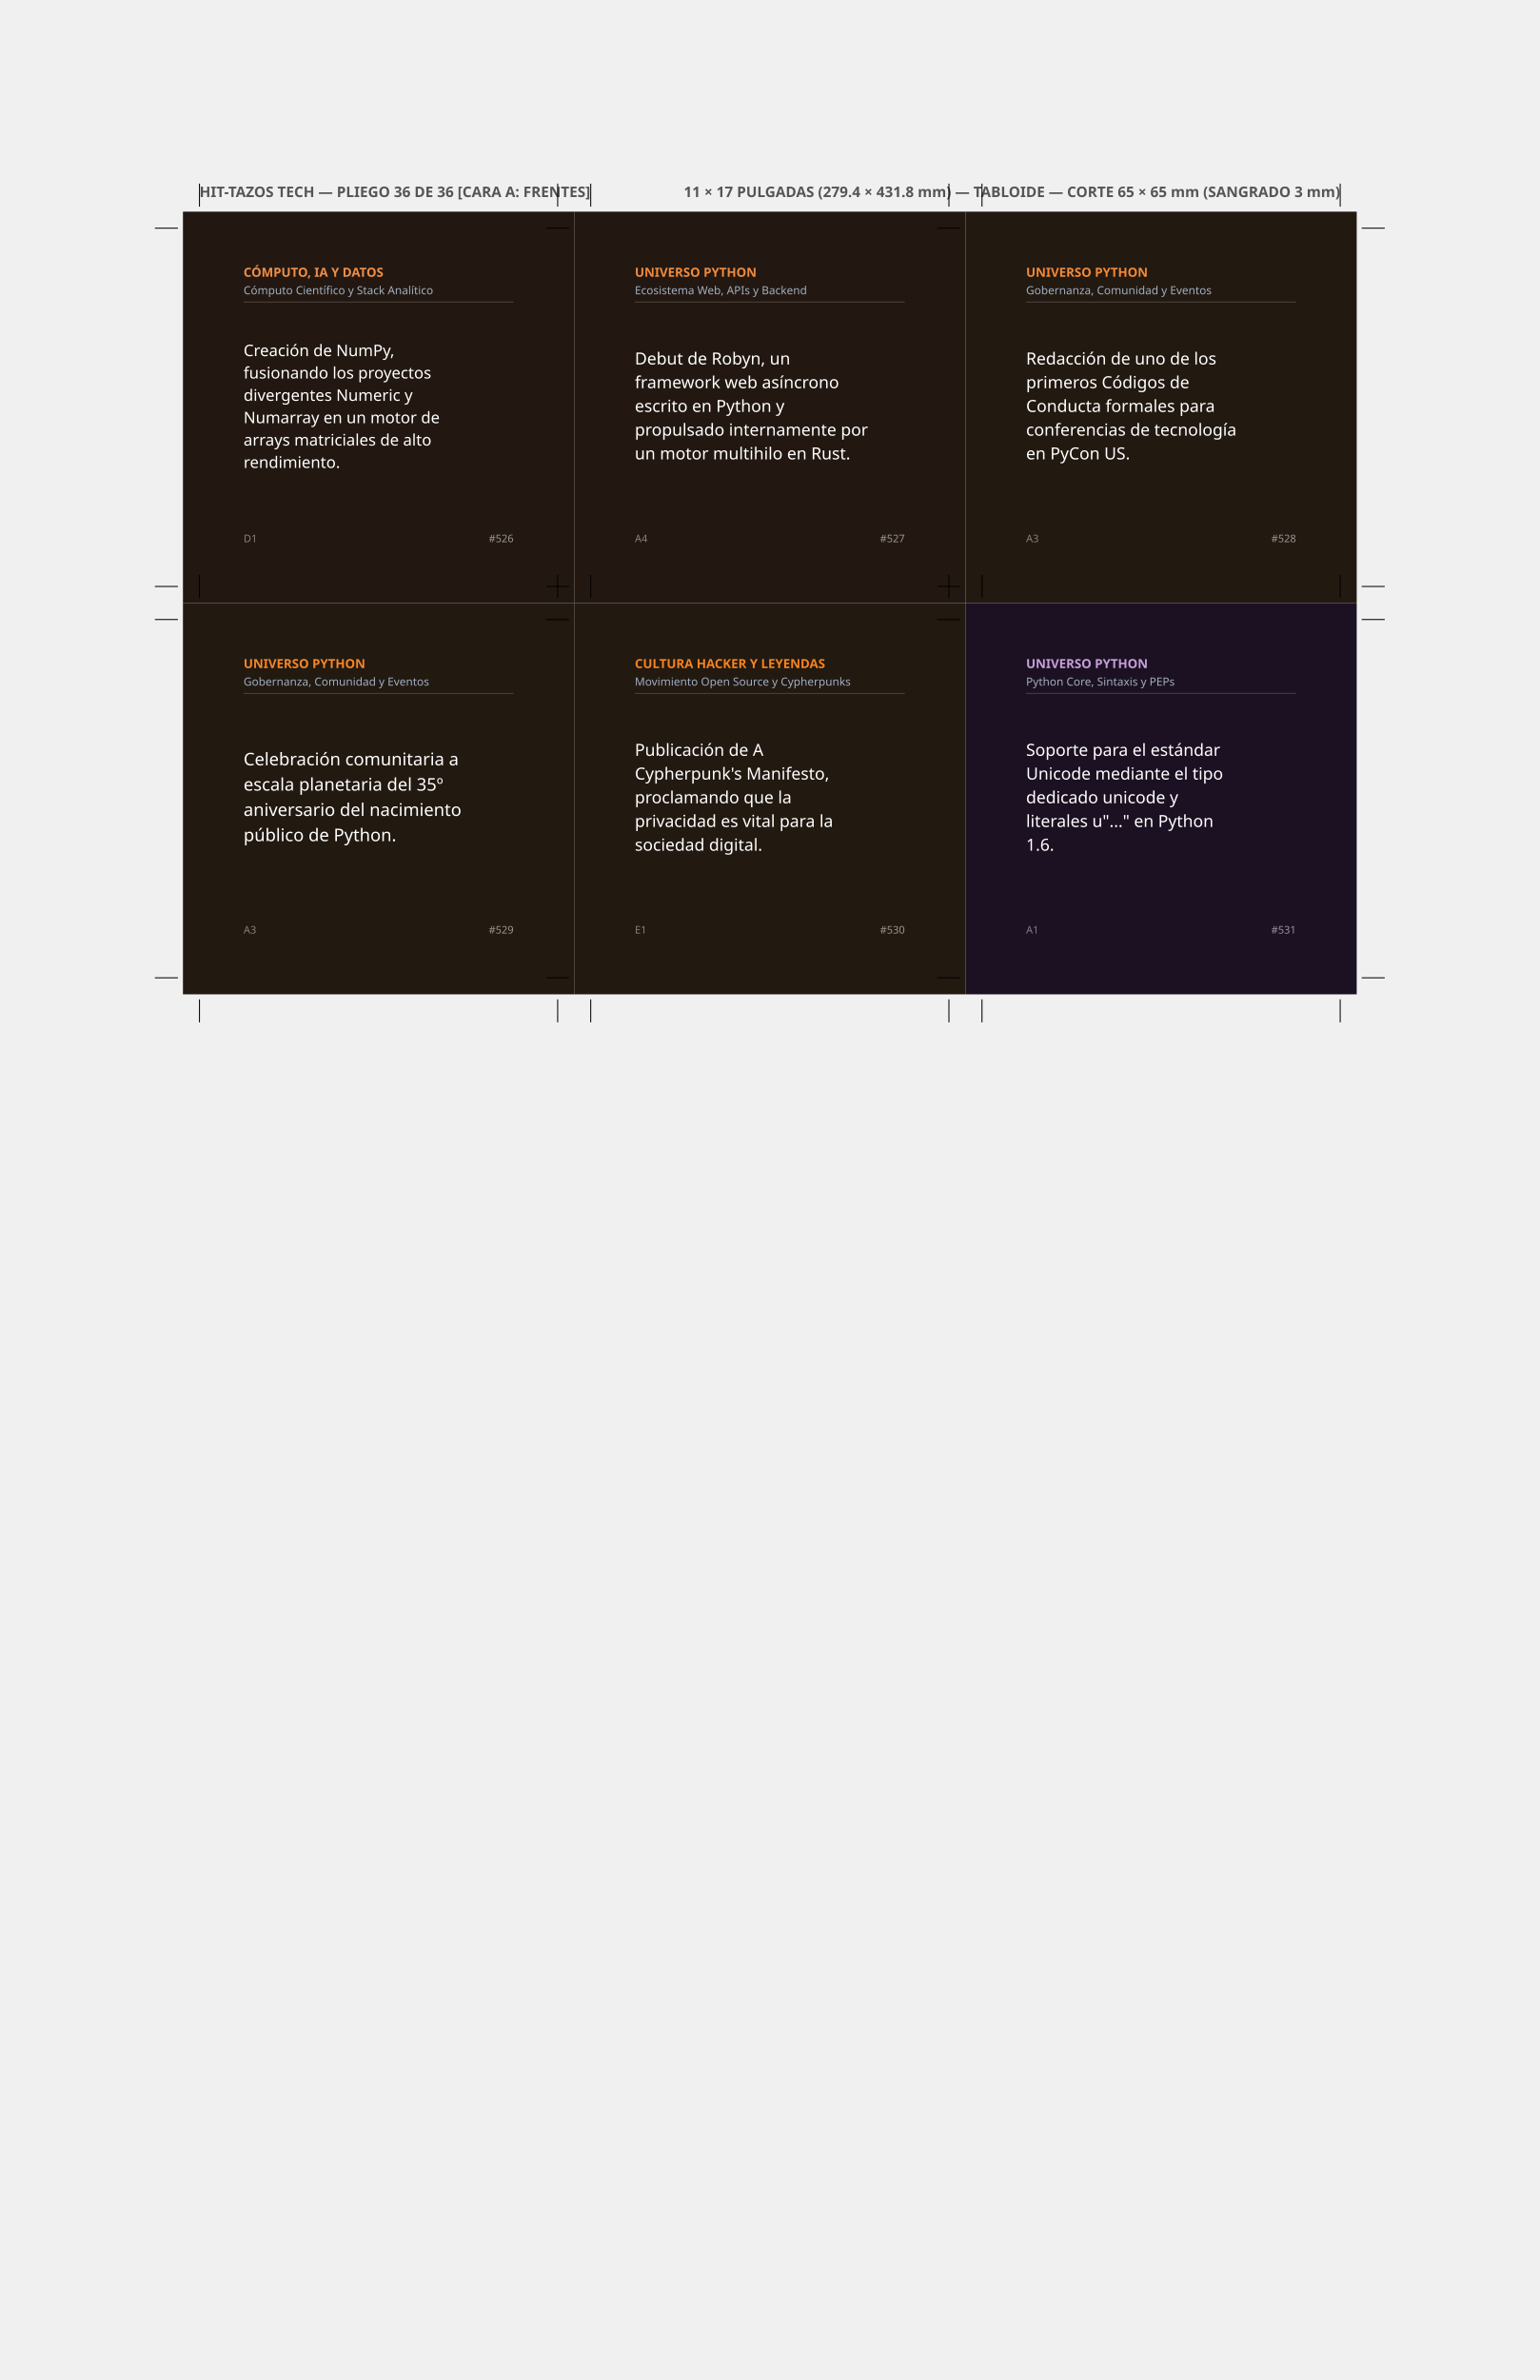
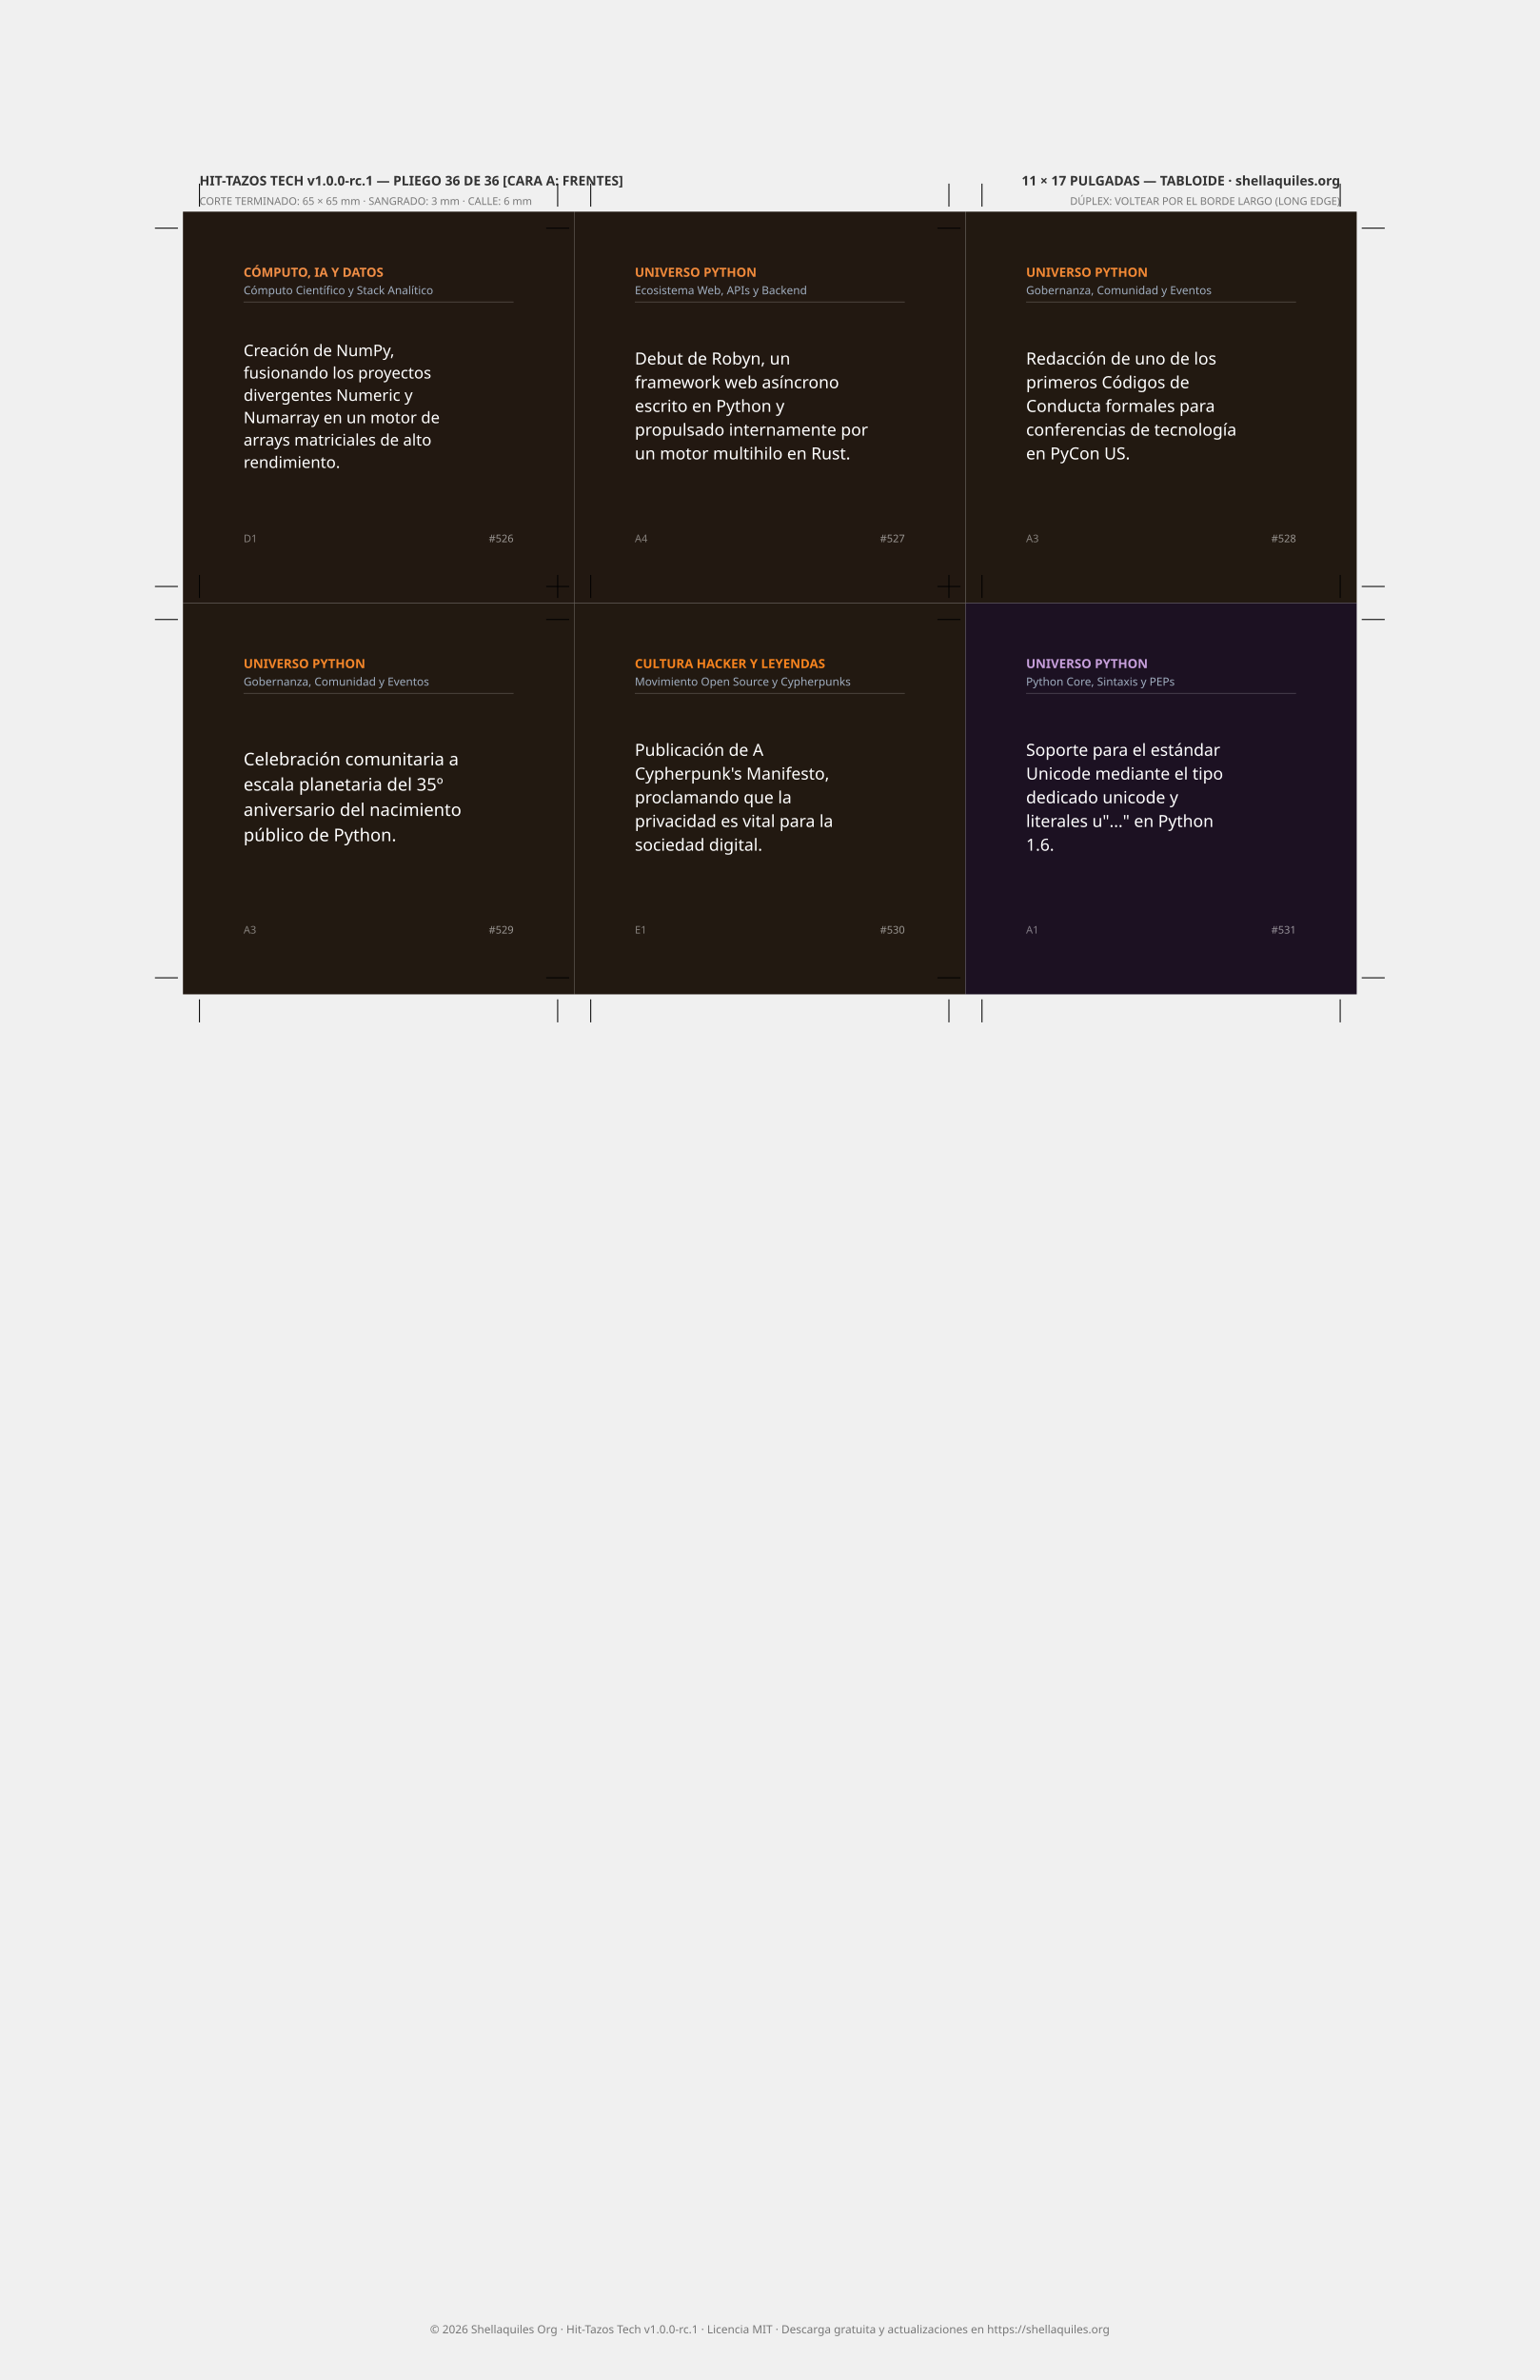
<svg xmlns="http://www.w3.org/2000/svg" width="279.4mm" height="431.8mm" viewBox="0 0 792 1224" style="background-color: #ffffff;">
  <g id="encabezado_pliego">
-     <text x="102.61" y="101.35" font-family="'Outfit', sans-serif" font-size="7.5" font-weight="700" fill="#555555">HIT-TAZOS TECH — PLIEGO 36 DE 36 [CARA A: FRENTES]</text>
-     <text x="689.39" y="101.35" font-family="'Outfit', sans-serif" font-size="7.5" font-weight="700" fill="#555555" text-anchor="end">11 × 17 PULGADAS (279.4 × 431.8 mm) — TABLOIDE — CORTE 65 × 65 mm (SANGRADO 3 mm)</text>
+     <text x="102.61" y="95.35" font-family="'Outfit', sans-serif" font-size="6.8" font-weight="700" fill="#333333">HIT-TAZOS TECH v1.0.0-rc.1 — PLIEGO 36 DE 36 [CARA A: FRENTES]</text>
+     <text x="689.39" y="95.35" font-family="'Outfit', sans-serif" font-size="6.8" font-weight="700" fill="#333333" text-anchor="end">11 × 17 PULGADAS — TABLOIDE · shellaquiles.org</text>
+     <text x="102.61" y="105.35" font-family="'Outfit', sans-serif" font-size="5.4" font-weight="500" fill="#777777">CORTE TERMINADO: 65 × 65 mm · SANGRADO: 3 mm · CALLE: 6 mm</text>
+     <text x="689.39" y="105.35" font-family="'Outfit', sans-serif" font-size="5.4" font-weight="500" fill="#777777" text-anchor="end">DÚPLEX: VOLTEAR POR EL BORDE LARGO (LONG EDGE)</text>
  </g>
  <g id="tarjetas_frente">
    <g id="carta_526_frente">
      <g stroke="#000000" stroke-width="0.5" stroke-linecap="square">
        <line x1="79.94" y1="117.35" x2="91.28" y2="117.35" />
        <line x1="102.61" y1="94.68" x2="102.61" y2="106.02" />
        <line x1="298.20" y1="117.35" x2="309.54" y2="117.35" />
        <line x1="286.87" y1="94.68" x2="286.87" y2="106.02" />
        <line x1="79.94" y1="301.61" x2="91.28" y2="301.61" />
        <line x1="102.61" y1="312.94" x2="102.61" y2="324.28" />
        <line x1="298.20" y1="301.61" x2="309.54" y2="301.61" />
        <line x1="286.87" y1="312.94" x2="286.87" y2="324.28" />
      </g>
      <rect x="94.11" y="108.85" width="201.26" height="201.26" fill="#221811" />
      <g transform="translate(102.61, 117.35)">
        <text x="22.68" y="25" font-family="'Outfit', sans-serif" font-size="6.5" font-weight="800" fill="#f18e46">CÓMPUTO, IA Y DATOS</text>
        <text x="22.68" y="34" font-family="'Outfit', sans-serif" font-size="5.8" font-weight="400" fill="#a0aec0">Cómputo Científico y Stack Analítico</text>
        <line x1="22.68" y1="38" x2="161.57" y2="38" stroke="rgba(255,255,255,0.18)" stroke-width="0.5" />
        <text font-family="'Outfit', sans-serif" font-size="8.2" font-weight="400" fill="#ffffff">
          <tspan x="22.68" y="65.8">Creación de NumPy,</tspan>
          <tspan x="22.68" y="77.3">fusionando los proyectos</tspan>
          <tspan x="22.68" y="88.8">divergentes Numeric y</tspan>
          <tspan x="22.68" y="100.3">Numarray en un motor de</tspan>
          <tspan x="22.68" y="111.8">arrays matriciales de alto</tspan>
          <tspan x="22.68" y="123.3">rendimiento.</tspan>
        </text>
        <text x="22.68" y="161.5" font-family="'Outfit', sans-serif" font-size="5.4" font-weight="500" fill="rgba(255,255,255,0.45)">D1</text>
        <text x="161.57" y="161.5" font-family="'Space Grotesk', sans-serif" font-size="5.4" font-weight="500" fill="rgba(255,255,255,0.55)" text-anchor="end">#526</text>
      </g>
    </g>
    <g id="carta_527_frente">
      <g stroke="#000000" stroke-width="0.5" stroke-linecap="square">
        <line x1="281.20" y1="117.35" x2="292.54" y2="117.35" />
        <line x1="303.87" y1="94.68" x2="303.87" y2="106.02" />
        <line x1="499.46" y1="117.35" x2="510.80" y2="117.35" />
        <line x1="488.13" y1="94.68" x2="488.13" y2="106.02" />
        <line x1="281.20" y1="301.61" x2="292.54" y2="301.61" />
        <line x1="303.87" y1="312.94" x2="303.87" y2="324.28" />
        <line x1="499.46" y1="301.61" x2="510.80" y2="301.61" />
        <line x1="488.13" y1="312.94" x2="488.13" y2="324.28" />
      </g>
      <rect x="295.37" y="108.85" width="201.26" height="201.26" fill="#221811" />
      <g transform="translate(303.87, 117.35)">
        <text x="22.68" y="25" font-family="'Outfit', sans-serif" font-size="6.5" font-weight="800" fill="#f18a3b">UNIVERSO PYTHON</text>
        <text x="22.68" y="34" font-family="'Outfit', sans-serif" font-size="5.8" font-weight="400" fill="#a0aec0">Ecosistema Web, APIs y Backend</text>
        <line x1="22.68" y1="38" x2="161.57" y2="38" stroke="rgba(255,255,255,0.18)" stroke-width="0.5" />
        <text font-family="'Outfit', sans-serif" font-size="8.6" font-weight="400" fill="#ffffff">
          <tspan x="22.68" y="70.1">Debut de Robyn, un</tspan>
          <tspan x="22.68" y="82.3">framework web asíncrono</tspan>
          <tspan x="22.68" y="94.5">escrito en Python y</tspan>
          <tspan x="22.68" y="106.7">propulsado internamente por</tspan>
          <tspan x="22.68" y="118.9">un motor multihilo en Rust.</tspan>
        </text>
        <text x="22.68" y="161.5" font-family="'Outfit', sans-serif" font-size="5.4" font-weight="500" fill="rgba(255,255,255,0.45)">A4</text>
        <text x="161.57" y="161.5" font-family="'Space Grotesk', sans-serif" font-size="5.4" font-weight="500" fill="rgba(255,255,255,0.55)" text-anchor="end">#527</text>
      </g>
    </g>
    <g id="carta_528_frente">
      <g stroke="#000000" stroke-width="0.5" stroke-linecap="square">
        <line x1="482.46" y1="117.35" x2="493.80" y2="117.35" />
        <line x1="505.13" y1="94.68" x2="505.13" y2="106.02" />
        <line x1="700.72" y1="117.35" x2="712.06" y2="117.35" />
        <line x1="689.39" y1="94.68" x2="689.39" y2="106.02" />
        <line x1="482.46" y1="301.61" x2="493.80" y2="301.61" />
        <line x1="505.13" y1="312.94" x2="505.13" y2="324.28" />
        <line x1="700.72" y1="301.61" x2="712.06" y2="301.61" />
        <line x1="689.39" y1="312.94" x2="689.39" y2="324.28" />
      </g>
      <rect x="496.63" y="108.85" width="201.26" height="201.26" fill="#221911" />
      <g transform="translate(505.13, 117.35)">
        <text x="22.68" y="25" font-family="'Outfit', sans-serif" font-size="6.5" font-weight="800" fill="#f38935">UNIVERSO PYTHON</text>
        <text x="22.68" y="34" font-family="'Outfit', sans-serif" font-size="5.8" font-weight="400" fill="#a0aec0">Gobernanza, Comunidad y Eventos</text>
        <line x1="22.68" y1="38" x2="161.57" y2="38" stroke="rgba(255,255,255,0.18)" stroke-width="0.5" />
        <text font-family="'Outfit', sans-serif" font-size="8.6" font-weight="400" fill="#ffffff">
          <tspan x="22.68" y="70.1">Redacción de uno de los</tspan>
          <tspan x="22.68" y="82.3">primeros Códigos de</tspan>
          <tspan x="22.68" y="94.5">Conducta formales para</tspan>
          <tspan x="22.68" y="106.7">conferencias de tecnología</tspan>
          <tspan x="22.68" y="118.9">en PyCon US.</tspan>
        </text>
        <text x="22.68" y="161.5" font-family="'Outfit', sans-serif" font-size="5.4" font-weight="500" fill="rgba(255,255,255,0.45)">A3</text>
        <text x="161.57" y="161.5" font-family="'Space Grotesk', sans-serif" font-size="5.4" font-weight="500" fill="rgba(255,255,255,0.55)" text-anchor="end">#528</text>
      </g>
    </g>
    <g id="carta_529_frente">
      <g stroke="#000000" stroke-width="0.5" stroke-linecap="square">
        <line x1="79.94" y1="318.61" x2="91.28" y2="318.61" />
        <line x1="102.61" y1="295.94" x2="102.61" y2="307.28" />
        <line x1="298.20" y1="318.61" x2="309.54" y2="318.61" />
        <line x1="286.87" y1="295.94" x2="286.87" y2="307.28" />
        <line x1="79.94" y1="502.87" x2="91.28" y2="502.87" />
        <line x1="102.61" y1="514.20" x2="102.61" y2="525.54" />
        <line x1="298.20" y1="502.87" x2="309.54" y2="502.87" />
        <line x1="286.87" y1="514.20" x2="286.87" y2="525.54" />
      </g>
      <rect x="94.11" y="310.11" width="201.26" height="201.26" fill="#221911" />
      <g transform="translate(102.61, 318.61)">
        <text x="22.68" y="25" font-family="'Outfit', sans-serif" font-size="6.5" font-weight="800" fill="#f4862a">UNIVERSO PYTHON</text>
        <text x="22.68" y="34" font-family="'Outfit', sans-serif" font-size="5.8" font-weight="400" fill="#a0aec0">Gobernanza, Comunidad y Eventos</text>
        <line x1="22.68" y1="38" x2="161.57" y2="38" stroke="rgba(255,255,255,0.18)" stroke-width="0.5" />
        <text font-family="'Outfit', sans-serif" font-size="9" font-weight="400" fill="#ffffff">
          <tspan x="22.68" y="75.0">Celebración comunitaria a</tspan>
          <tspan x="22.68" y="88.0">escala planetaria del 35º</tspan>
          <tspan x="22.68" y="101.0">aniversario del nacimiento</tspan>
          <tspan x="22.68" y="114.0">público de Python.</tspan>
        </text>
        <text x="22.68" y="161.5" font-family="'Outfit', sans-serif" font-size="5.4" font-weight="500" fill="rgba(255,255,255,0.45)">A3</text>
        <text x="161.57" y="161.5" font-family="'Space Grotesk', sans-serif" font-size="5.4" font-weight="500" fill="rgba(255,255,255,0.55)" text-anchor="end">#529</text>
      </g>
    </g>
    <g id="carta_530_frente">
      <g stroke="#000000" stroke-width="0.5" stroke-linecap="square">
        <line x1="281.20" y1="318.61" x2="292.54" y2="318.61" />
        <line x1="303.87" y1="295.94" x2="303.87" y2="307.28" />
        <line x1="499.46" y1="318.61" x2="510.80" y2="318.61" />
        <line x1="488.13" y1="295.94" x2="488.13" y2="307.28" />
        <line x1="281.20" y1="502.87" x2="292.54" y2="502.87" />
        <line x1="303.87" y1="514.20" x2="303.87" y2="525.54" />
        <line x1="499.46" y1="502.87" x2="510.80" y2="502.87" />
        <line x1="488.13" y1="514.20" x2="488.13" y2="525.54" />
      </g>
      <rect x="295.37" y="310.11" width="201.26" height="201.26" fill="#221911" />
      <g transform="translate(303.87, 318.61)">
        <text x="22.68" y="25" font-family="'Outfit', sans-serif" font-size="6.5" font-weight="800" fill="#f6831e">CULTURA HACKER Y LEYENDAS</text>
        <text x="22.68" y="34" font-family="'Outfit', sans-serif" font-size="5.8" font-weight="400" fill="#a0aec0">Movimiento Open Source y Cypherpunks</text>
        <line x1="22.68" y1="38" x2="161.57" y2="38" stroke="rgba(255,255,255,0.18)" stroke-width="0.5" />
        <text font-family="'Outfit', sans-serif" font-size="8.6" font-weight="400" fill="#ffffff">
          <tspan x="22.68" y="70.1">Publicación de A</tspan>
          <tspan x="22.68" y="82.3">Cypherpunk's Manifesto,</tspan>
          <tspan x="22.68" y="94.5">proclamando que la</tspan>
          <tspan x="22.68" y="106.7">privacidad es vital para la</tspan>
          <tspan x="22.68" y="118.9">sociedad digital.</tspan>
        </text>
        <text x="22.68" y="161.5" font-family="'Outfit', sans-serif" font-size="5.4" font-weight="500" fill="rgba(255,255,255,0.45)">E1</text>
        <text x="161.57" y="161.5" font-family="'Space Grotesk', sans-serif" font-size="5.4" font-weight="500" fill="rgba(255,255,255,0.55)" text-anchor="end">#530</text>
      </g>
    </g>
    <g id="carta_531_frente">
      <g stroke="#000000" stroke-width="0.5" stroke-linecap="square">
        <line x1="482.46" y1="318.61" x2="493.80" y2="318.61" />
        <line x1="505.13" y1="295.94" x2="505.13" y2="307.28" />
        <line x1="700.72" y1="318.61" x2="712.06" y2="318.61" />
        <line x1="689.39" y1="295.94" x2="689.39" y2="307.28" />
        <line x1="482.46" y1="502.87" x2="493.80" y2="502.87" />
        <line x1="505.13" y1="514.20" x2="505.13" y2="525.54" />
        <line x1="700.72" y1="502.87" x2="712.06" y2="502.87" />
        <line x1="689.39" y1="514.20" x2="689.39" y2="525.54" />
      </g>
      <rect x="496.63" y="310.11" width="201.26" height="201.26" fill="#1c1122" />
      <g transform="translate(505.13, 318.61)">
        <text x="22.68" y="25" font-family="'Outfit', sans-serif" font-size="6.5" font-weight="800" fill="#c79fdb">UNIVERSO PYTHON</text>
        <text x="22.68" y="34" font-family="'Outfit', sans-serif" font-size="5.8" font-weight="400" fill="#a0aec0">Python Core, Sintaxis y PEPs</text>
        <line x1="22.68" y1="38" x2="161.57" y2="38" stroke="rgba(255,255,255,0.18)" stroke-width="0.5" />
        <text font-family="'Outfit', sans-serif" font-size="8.6" font-weight="400" fill="#ffffff">
          <tspan x="22.68" y="70.1">Soporte para el estándar</tspan>
          <tspan x="22.68" y="82.3">Unicode mediante el tipo</tspan>
          <tspan x="22.68" y="94.5">dedicado unicode y</tspan>
          <tspan x="22.68" y="106.7">literales u"..." en Python</tspan>
          <tspan x="22.68" y="118.9">1.6.</tspan>
        </text>
        <text x="22.68" y="161.5" font-family="'Outfit', sans-serif" font-size="5.4" font-weight="500" fill="rgba(255,255,255,0.45)">A1</text>
        <text x="161.57" y="161.5" font-family="'Space Grotesk', sans-serif" font-size="5.4" font-weight="500" fill="rgba(255,255,255,0.55)" text-anchor="end">#531</text>
      </g>
    </g>
  </g>
+   <g id="pie_pliego">
+     <text x="396.00" y="1200.00" font-family="'Outfit', sans-serif" font-size="5.8" font-weight="500" fill="#777777" text-anchor="middle">© 2026 Shellaquiles Org · Hit-Tazos Tech v1.0.0-rc.1 · Licencia MIT · Descarga gratuita y actualizaciones en https://shellaquiles.org</text>
+   </g>
</svg>
